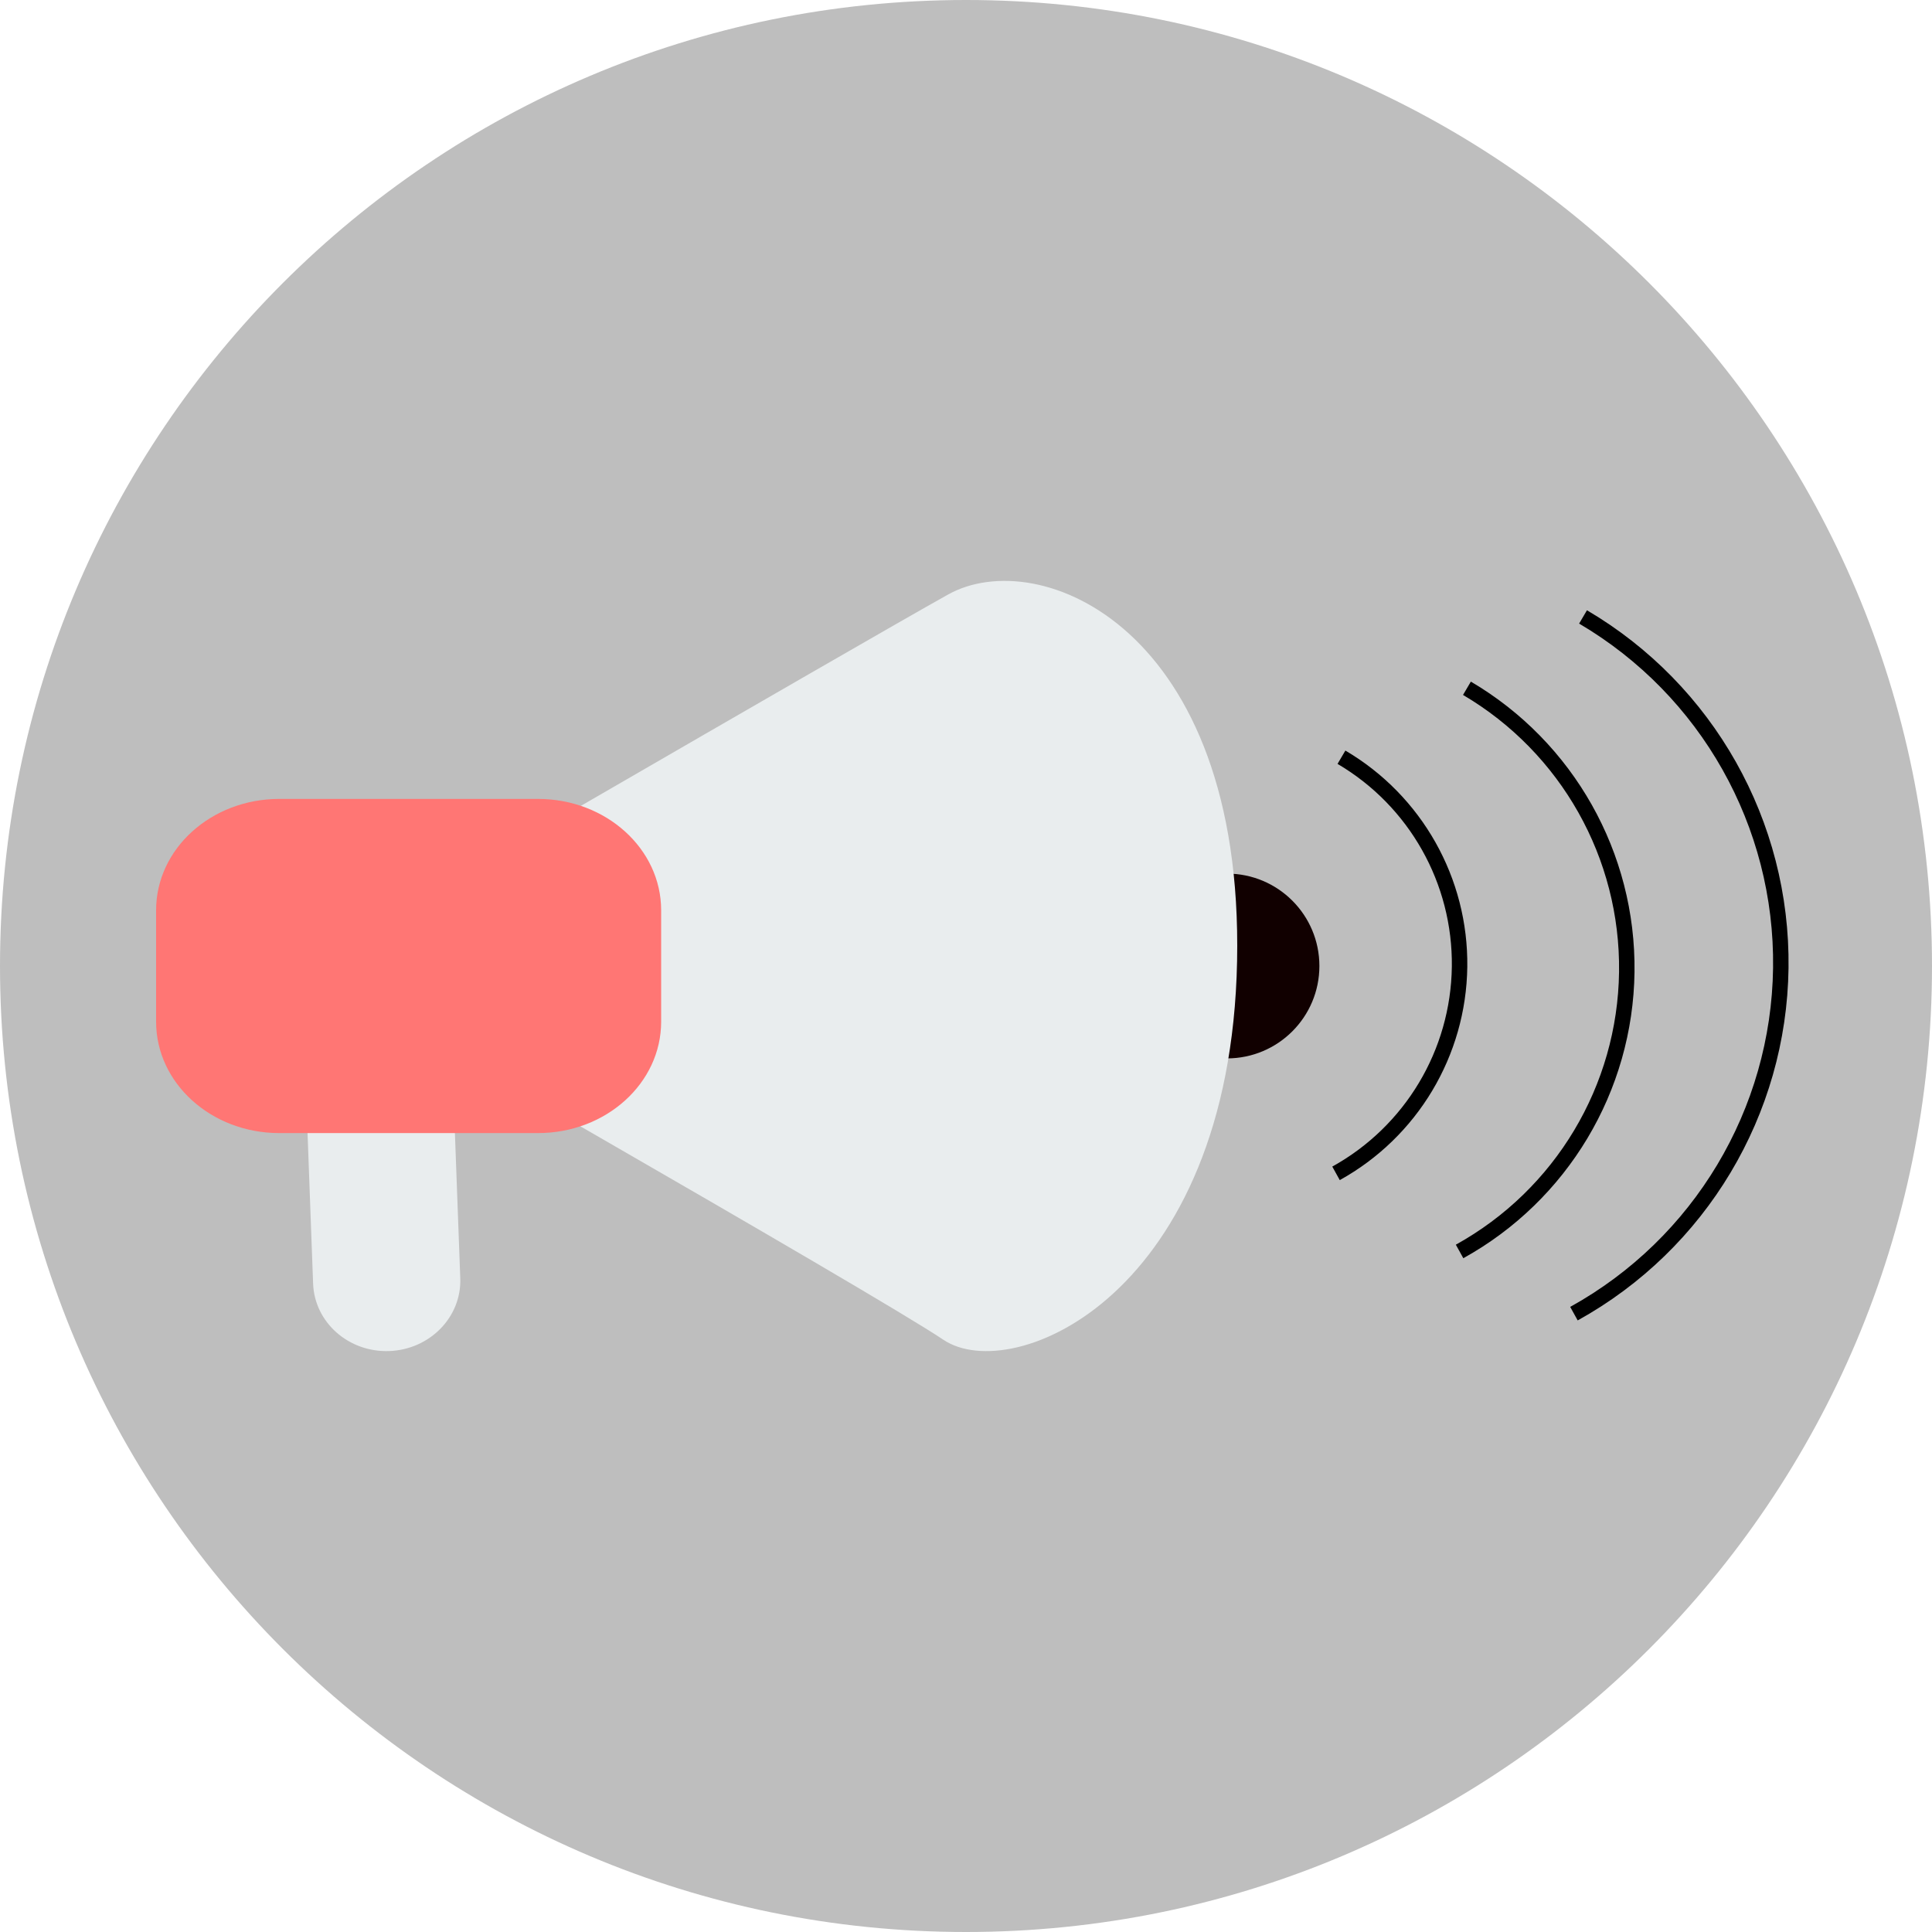
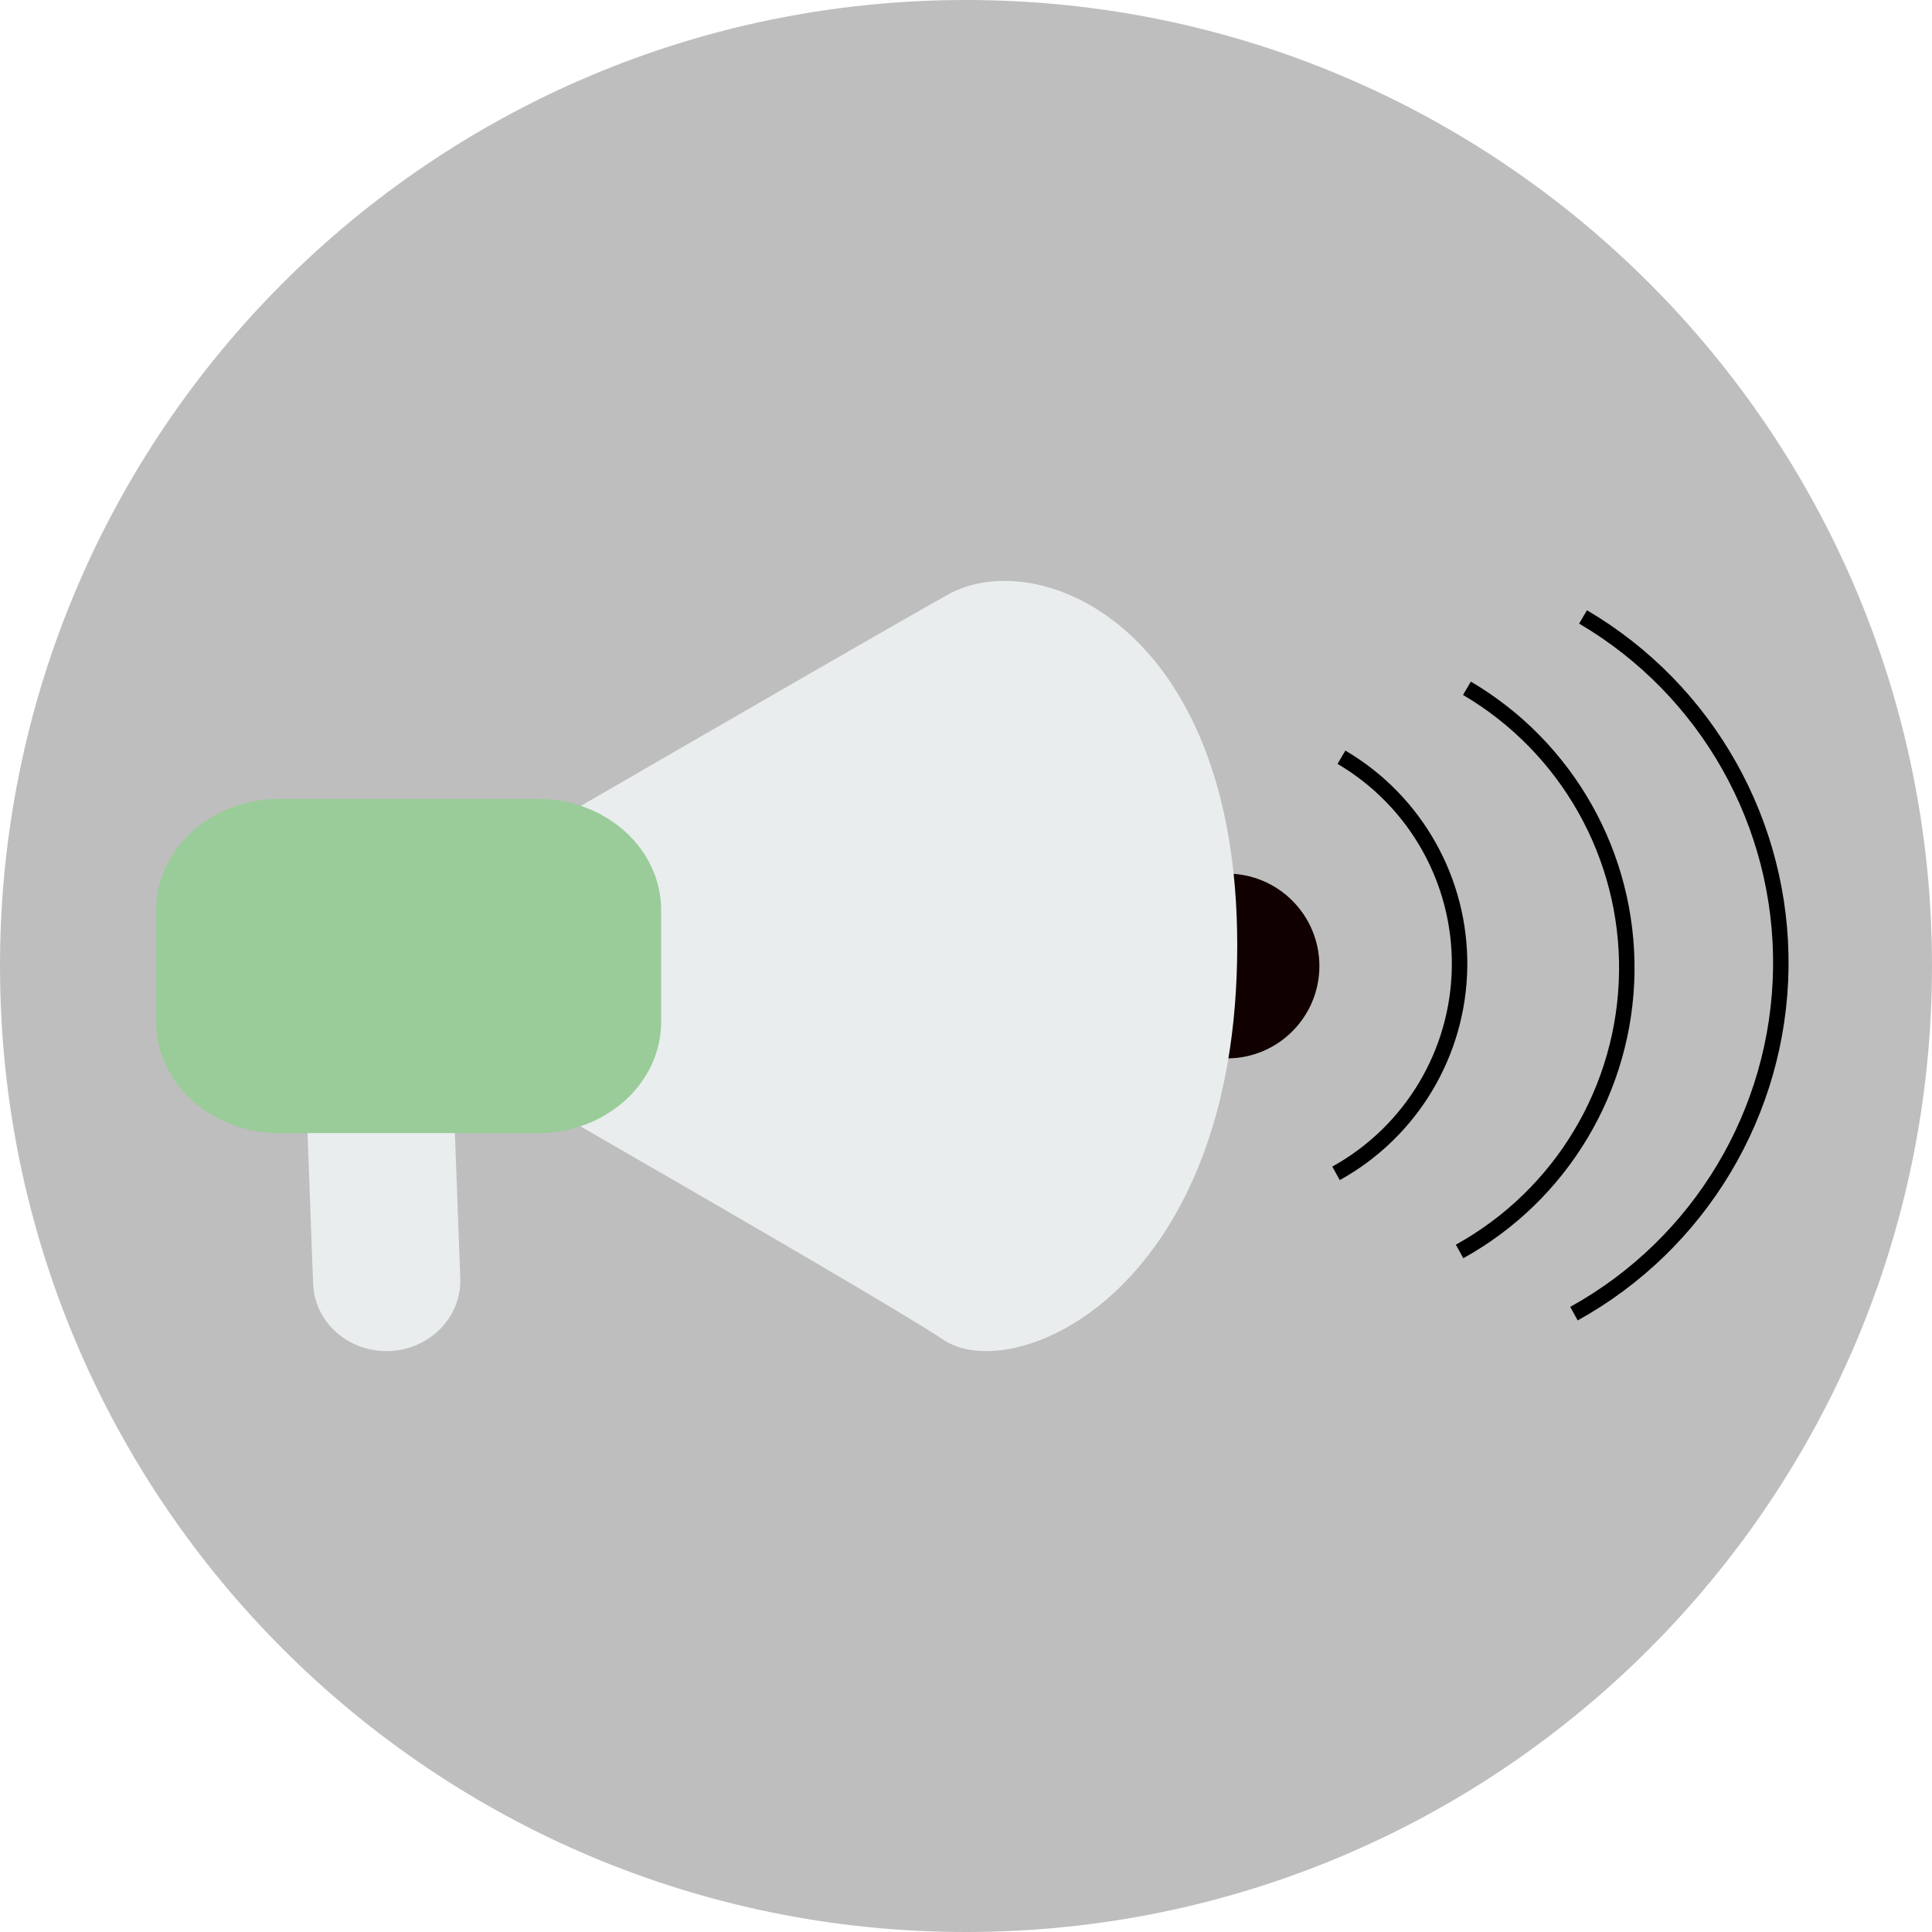
<svg xmlns="http://www.w3.org/2000/svg" version="1.1" x="0" y="0" width="250" height="250" viewBox="0, 0, 250, 250">
  <g id="Layer_1">
    <path d="M125,250 C55.964,250 0,194.036 -0,125 C-0,55.964 55.964,0 125,-0 C194.036,-0 250,55.964 250,125 C250,194.036 194.036,250 125,250 z" fill="#000100" fill-opacity="0.254" />
    <g>
      <path d="M158.773,136.956 C152.17,136.956 146.817,131.603 146.817,125 C146.817,118.397 152.17,113.044 158.773,113.044 C165.376,113.044 170.729,118.397 170.729,125 C170.729,131.603 165.376,136.956 158.773,136.956 z" fill="#110000" />
      <path d="M122.056,173.355 C113.04,167.281 39.169,125.144 39.169,125.144 C39.169,125.144 110.892,83.509 122.673,76.934 C134.453,70.359 160.941,81.263 160.078,124.378 C159.216,167.492 131.072,179.429 122.056,173.355 z" fill="#E9EDEE" />
      <path d="M48.361,120.396 L48.361,120.396 C53.62,120.202 58.033,124.106 58.218,129.116 L59.559,165.403 C59.744,170.413 55.631,174.632 50.373,174.826 L50.373,174.826 C45.114,175.021 40.701,171.117 40.516,166.107 L39.175,129.82 C38.99,124.81 43.103,120.591 48.361,120.396 z" fill="#E9EDEE" />
-       <path d="M36.139,103.379 L69.613,103.379 C78.417,103.379 85.553,109.832 85.553,117.793 L85.553,132.207 C85.553,140.168 78.417,146.621 69.613,146.621 L36.139,146.621 C27.336,146.621 20.199,140.168 20.199,132.207 L20.199,117.793 C20.199,109.832 27.336,103.379 36.139,103.379 z" fill="#FF7674" />
+       <path d="M36.139,103.379 L69.613,103.379 C78.417,103.379 85.553,109.832 85.553,117.793 L85.553,132.207 C85.553,140.168 78.417,146.621 69.613,146.621 L36.139,146.621 C27.336,146.621 20.199,140.168 20.199,132.207 L20.199,117.793 C20.199,109.832 27.336,103.379 36.139,103.379 z" fill="#99cc99" />
    </g>
    <path d="M173.584,97.985 C183.179,103.628 189.012,113.982 188.867,125.112 C188.721,136.242 182.62,146.44 172.881,151.83" fill-opacity="0" stroke="#000000" stroke-width="2" />
    <path d="M189.821,89.063 C202.807,96.7 210.702,110.713 210.505,125.776 C210.309,140.84 202.051,154.642 188.869,161.937" fill-opacity="0" stroke="#000000" stroke-width="2" />
    <path d="M204.845,79.83 C220.911,89.277 230.678,106.613 230.435,125.25 C230.191,143.886 219.975,160.961 203.668,169.986" fill-opacity="0" stroke="#000000" stroke-width="2" />
  </g>
</svg>
